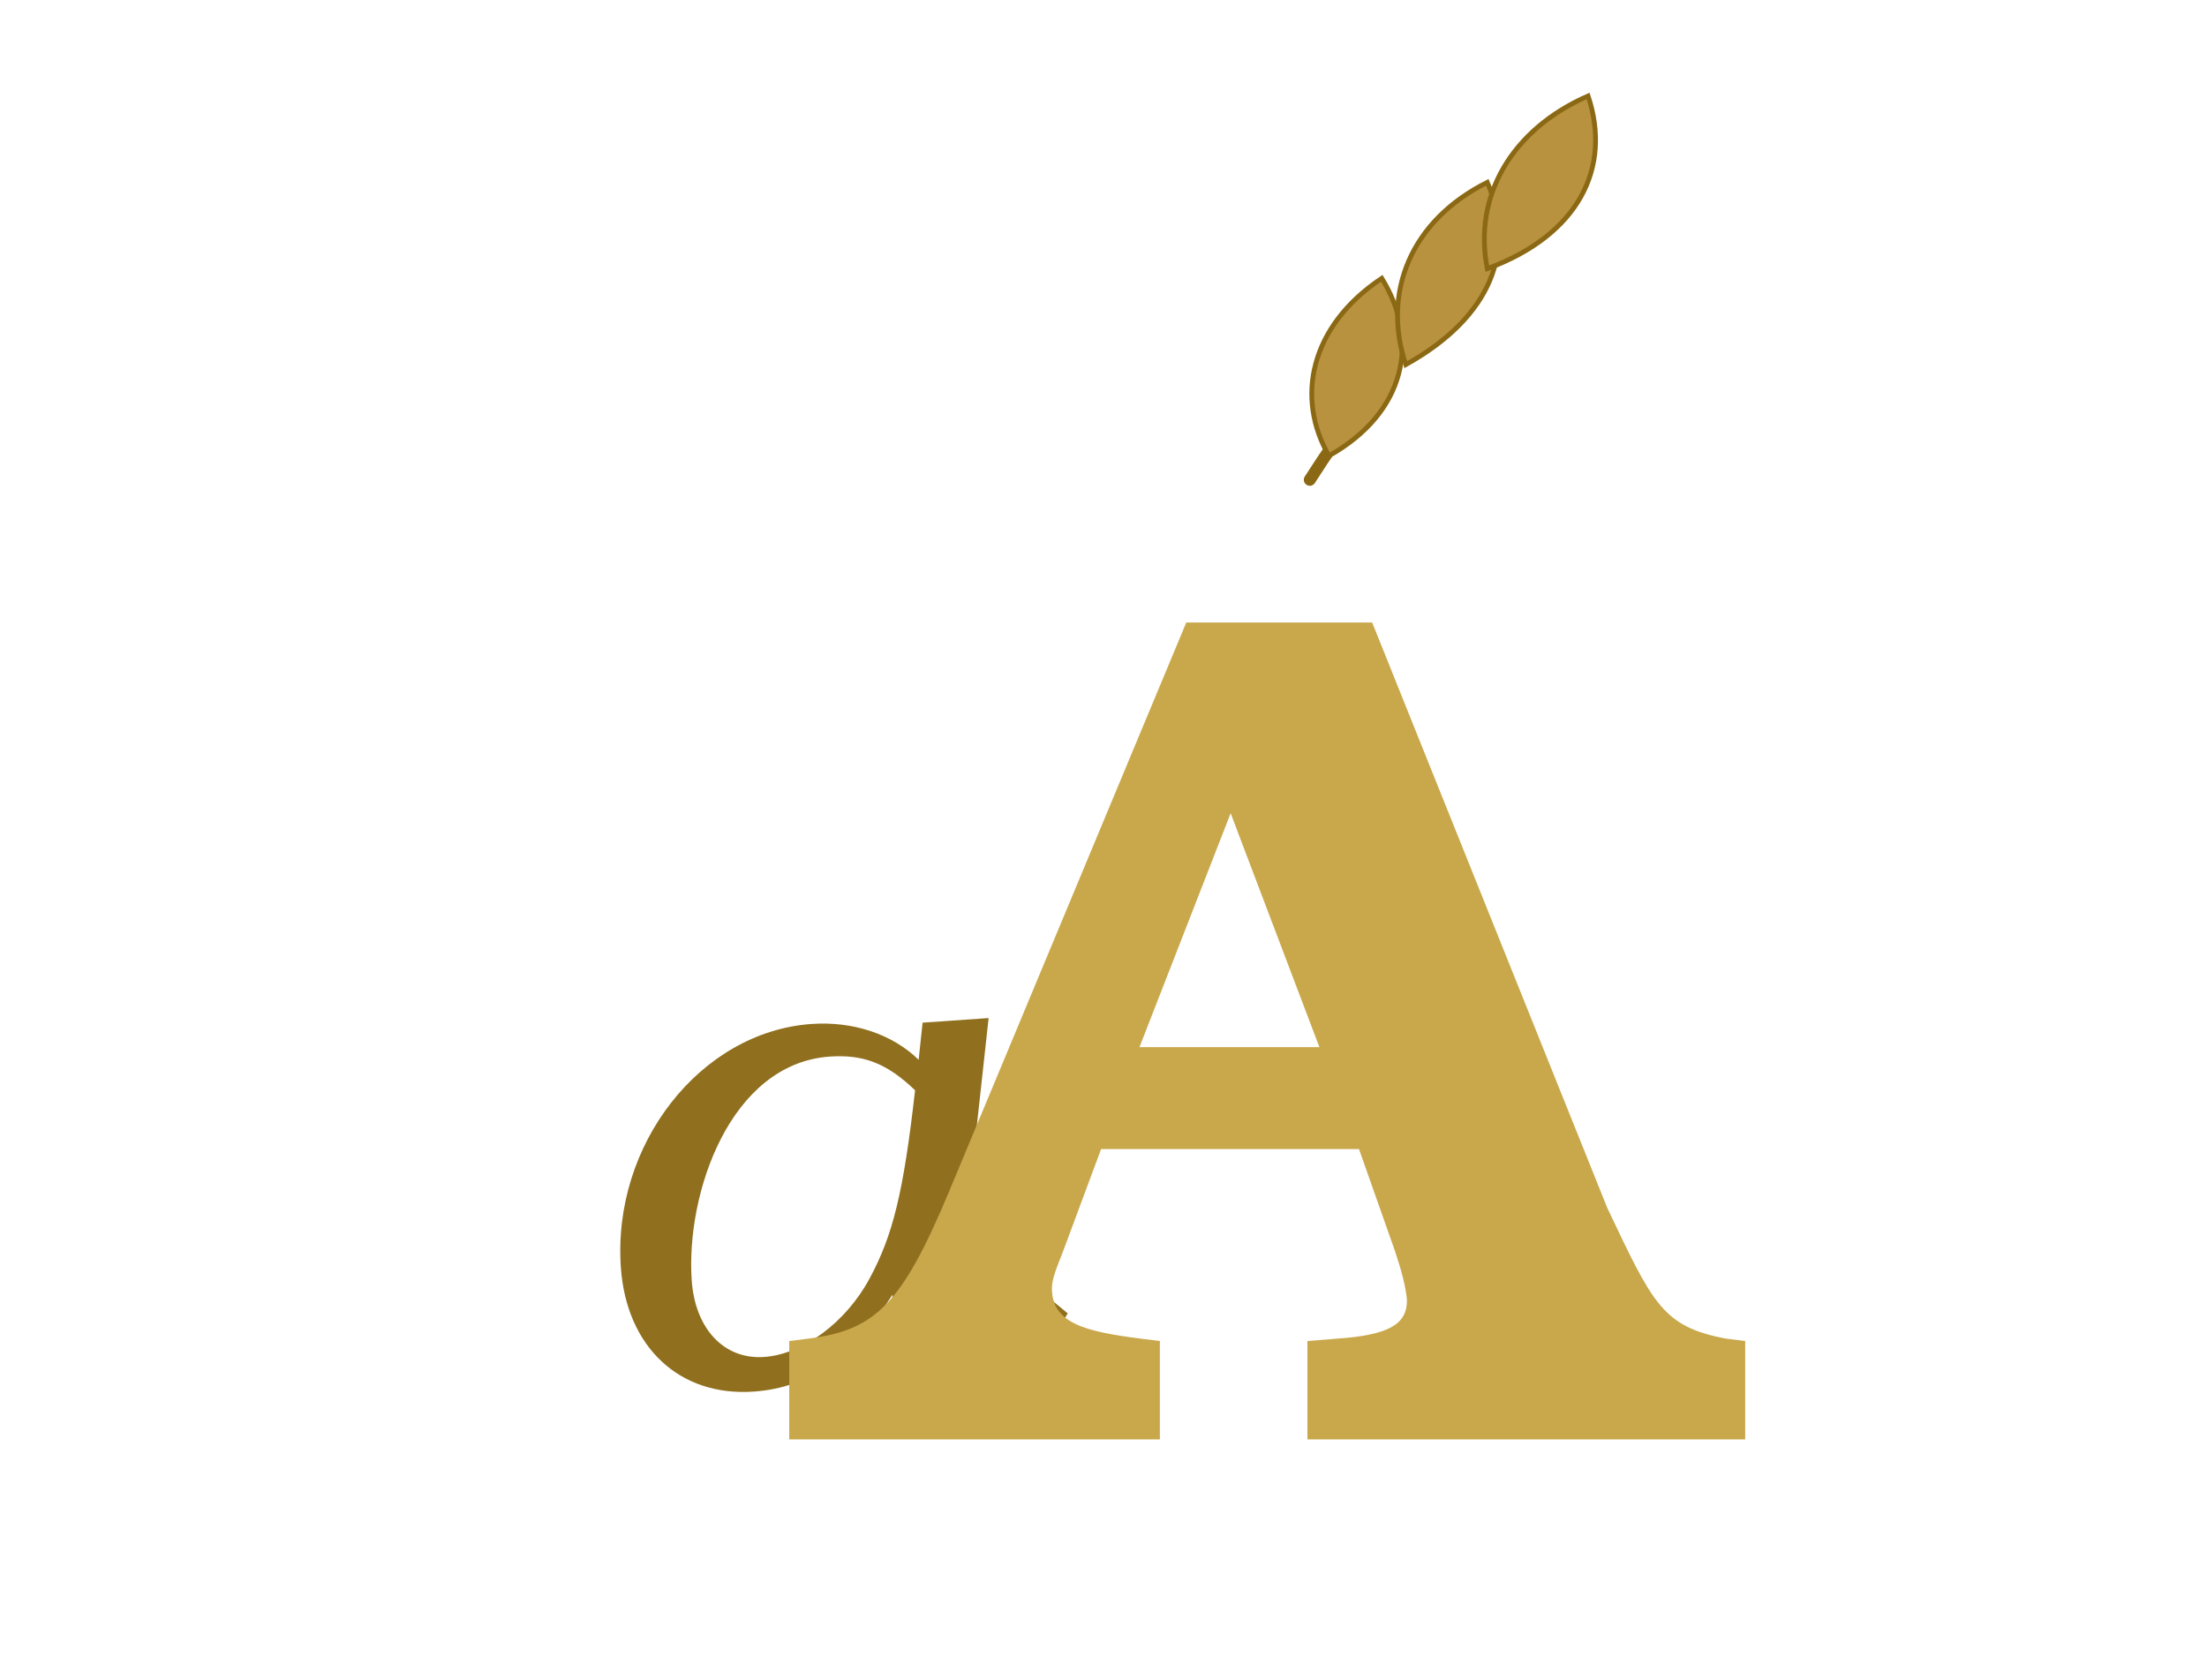
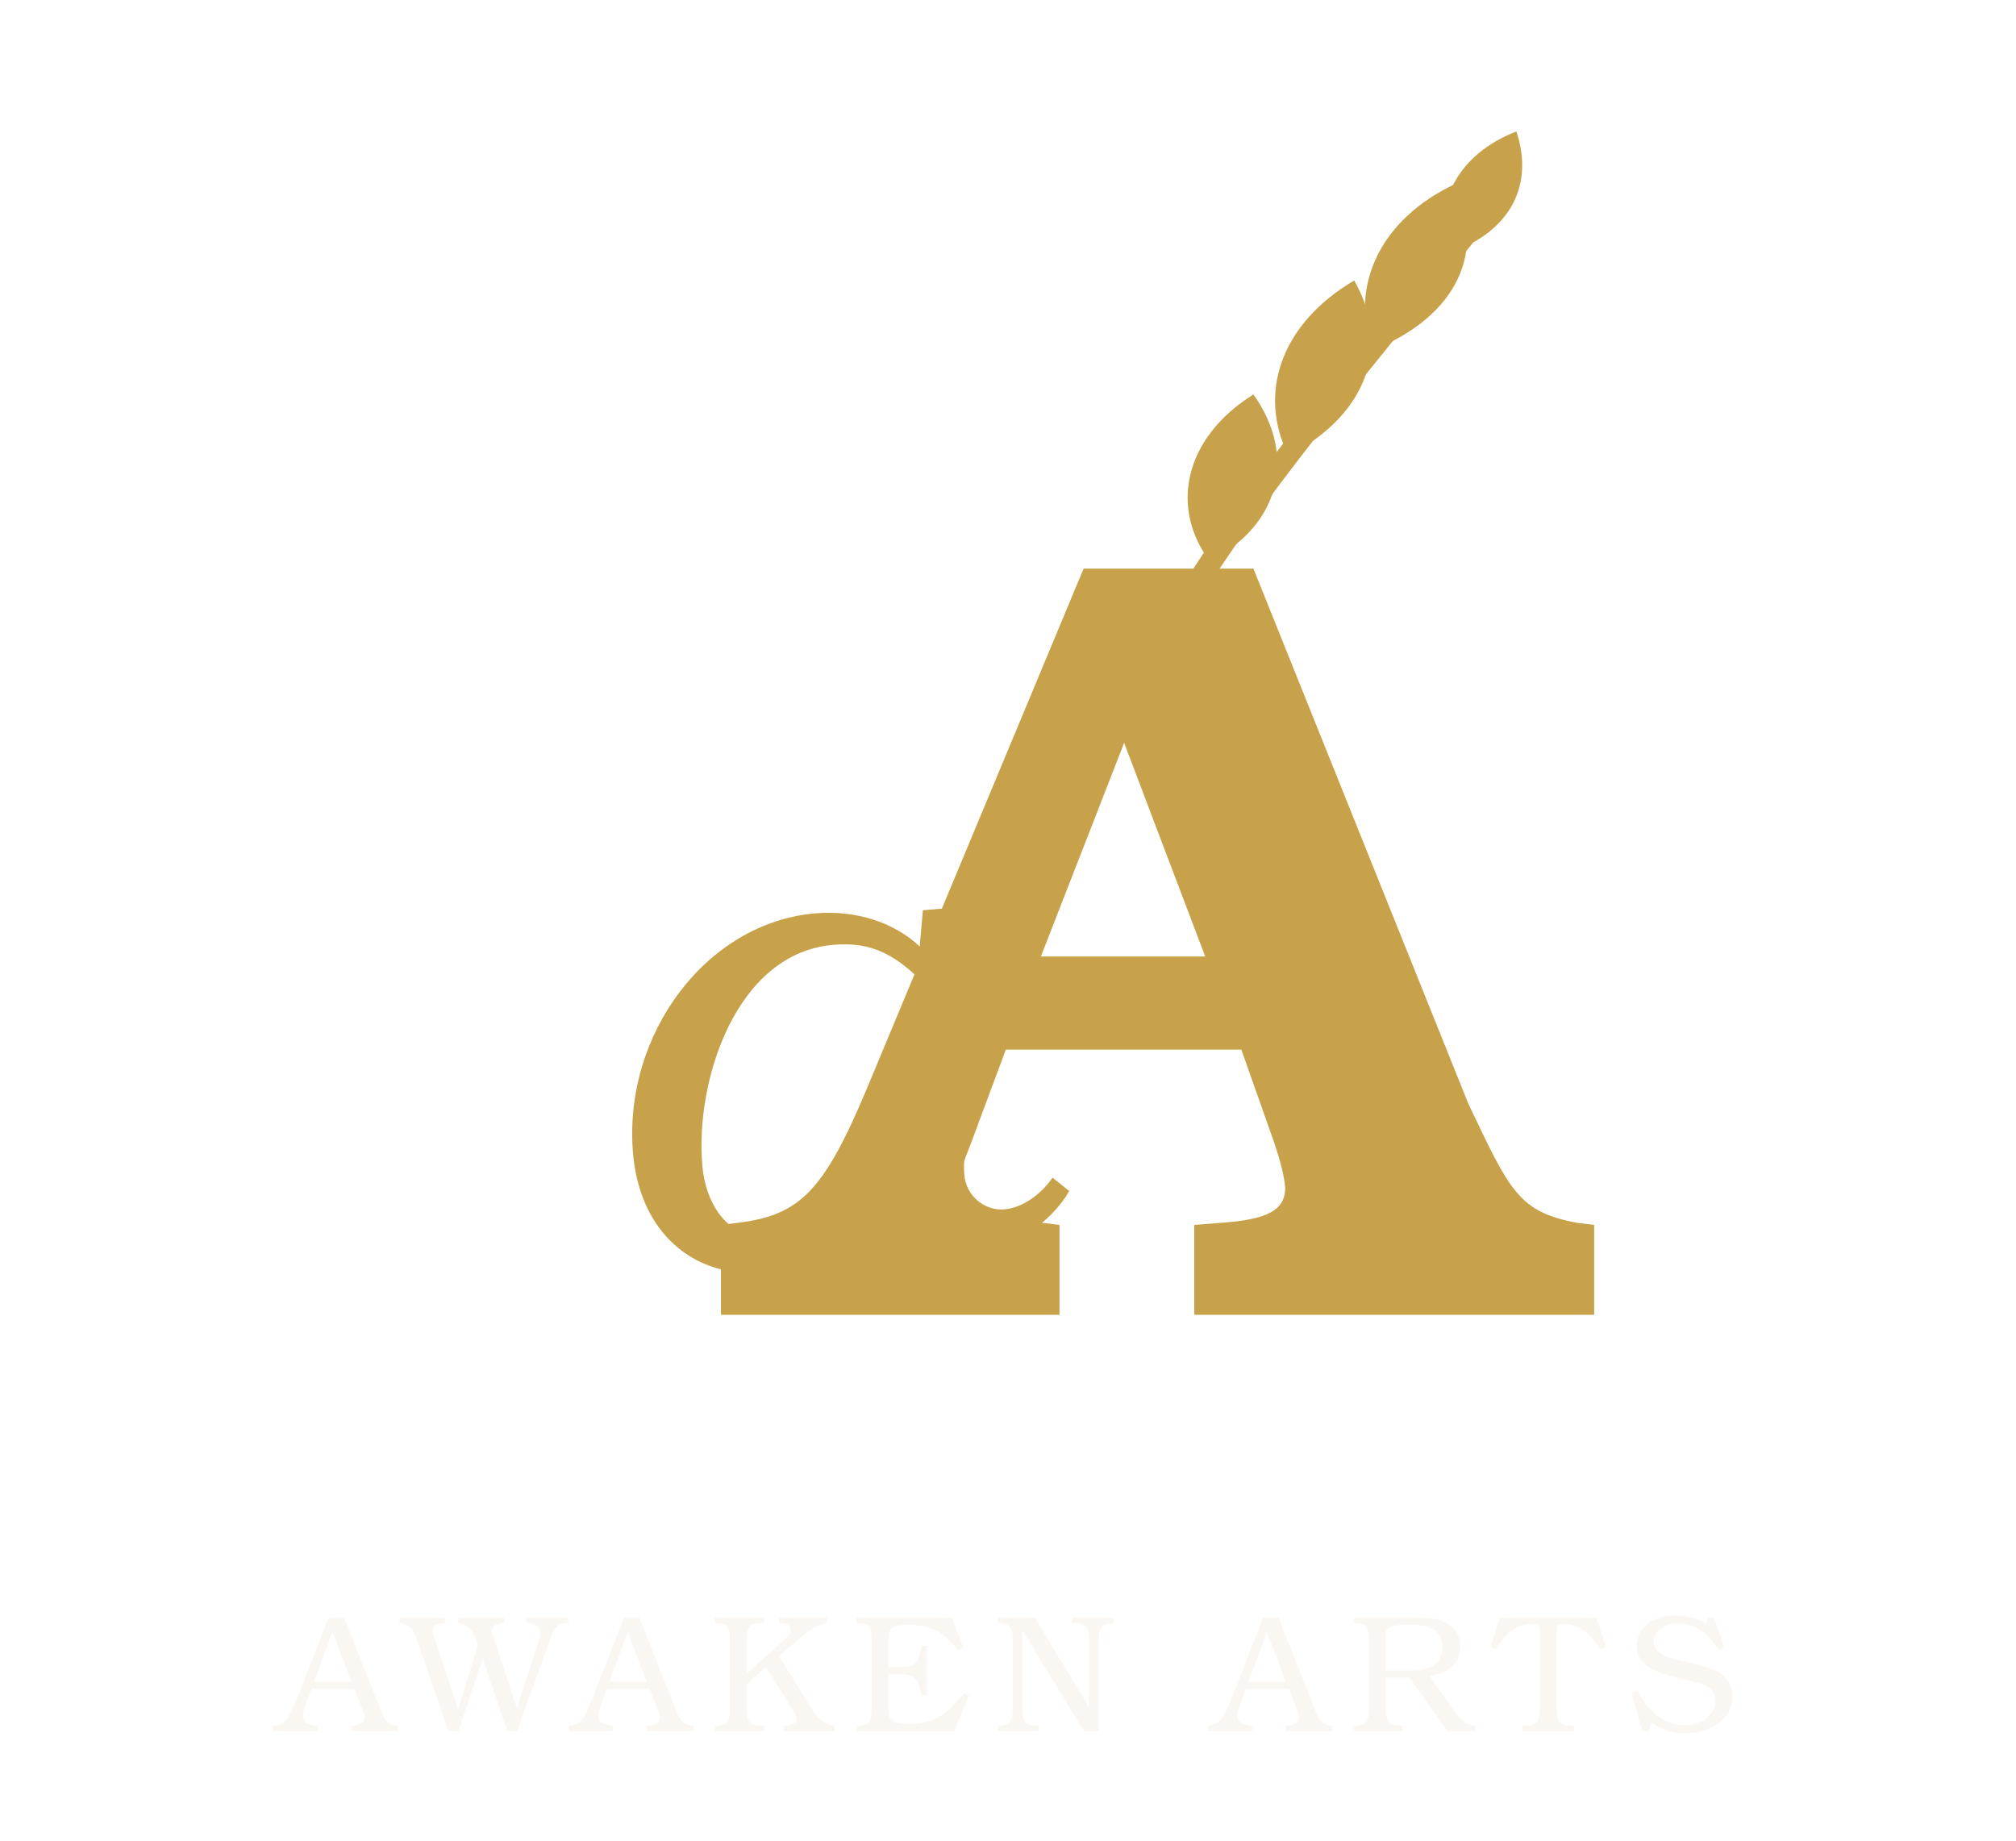
- <svg xmlns="http://www.w3.org/2000/svg" viewBox="0 0 460 350">
-   <g id="mark">
-     <text x="167" y="288" text-anchor="middle" font-family="'Cormorant Garamond','TeX Gyre Bonum',Georgia,serif" font-style="italic" font-weight="400" font-size="150" fill="#8B6914" opacity="0.95" transform="rotate(-4 167 288)">a</text>
-     <text x="263" y="300" text-anchor="middle" font-family="'Cormorant Garamond','TeX Gyre Bonum',Georgia,serif" font-weight="700" font-size="250" fill="#C9A84C">A</text>
+ <svg xmlns="http://www.w3.org/2000/svg" viewBox="0 0 460 420">
+   <g id="mark" fill="#C8A24A">
+     <text x="185" y="288" text-anchor="middle" font-family="'Cormorant Garamond','TeX Gyre Bonum',Georgia,serif" font-style="italic" font-weight="400" font-size="160" transform="rotate(-5 185 288)">a</text>
+     <text x="263" y="300" text-anchor="middle" font-family="'Cormorant Garamond','TeX Gyre Bonum',Georgia,serif" font-weight="700" font-size="250">A</text>
    <g>
-       <path d="M273,100 C287,78 305,58 327,36" stroke="#8B6914" stroke-width="2.5" fill="none" stroke-linecap="round" />
-       <path d="M277,95 C270,83 273,68 288,58 C296,71 293,86 277,95 Z" fill="#B8923E" stroke="#8B6914" stroke-width="1" />
-       <path d="M293,76 C288,61 294,46 310,38 C316,52 311,66 293,76 Z" fill="#B8923E" stroke="#8B6914" stroke-width="1" />
-       <path d="M310,56 C307,41 315,27 331,20 C336,35 329,49 310,56 Z" fill="#B8923E" stroke="#8B6914" stroke-width="1" />
+       <path d="M270,138 C286,112 308,86 334,54" stroke="#C8A24A" stroke-width="5" fill="none" stroke-linecap="round" />
+       <path d="M276,128 C267,116 270,100 286,90 C296,104 292,120 276,128 Z" />
+       <path d="M294,104 C287,90 292,74 309,64 C317,78 313,94 294,104 Z" />
+       <path d="M313,80 C308,65 315,50 332,42 C339,57 333,72 313,80 Z" />
+       <path d="M330,58 C327,46 333,35 346,30 C350,42 345,53 330,58 Z" />
    </g>
  </g>
+   <text x="230" y="395" text-anchor="middle" font-family="'Cormorant Garamond','TeX Gyre Bonum',Georgia,serif" font-weight="500" font-size="38" letter-spacing="5" fill="#FAF7F2">AWAKEN ARTS</text>
</svg>
